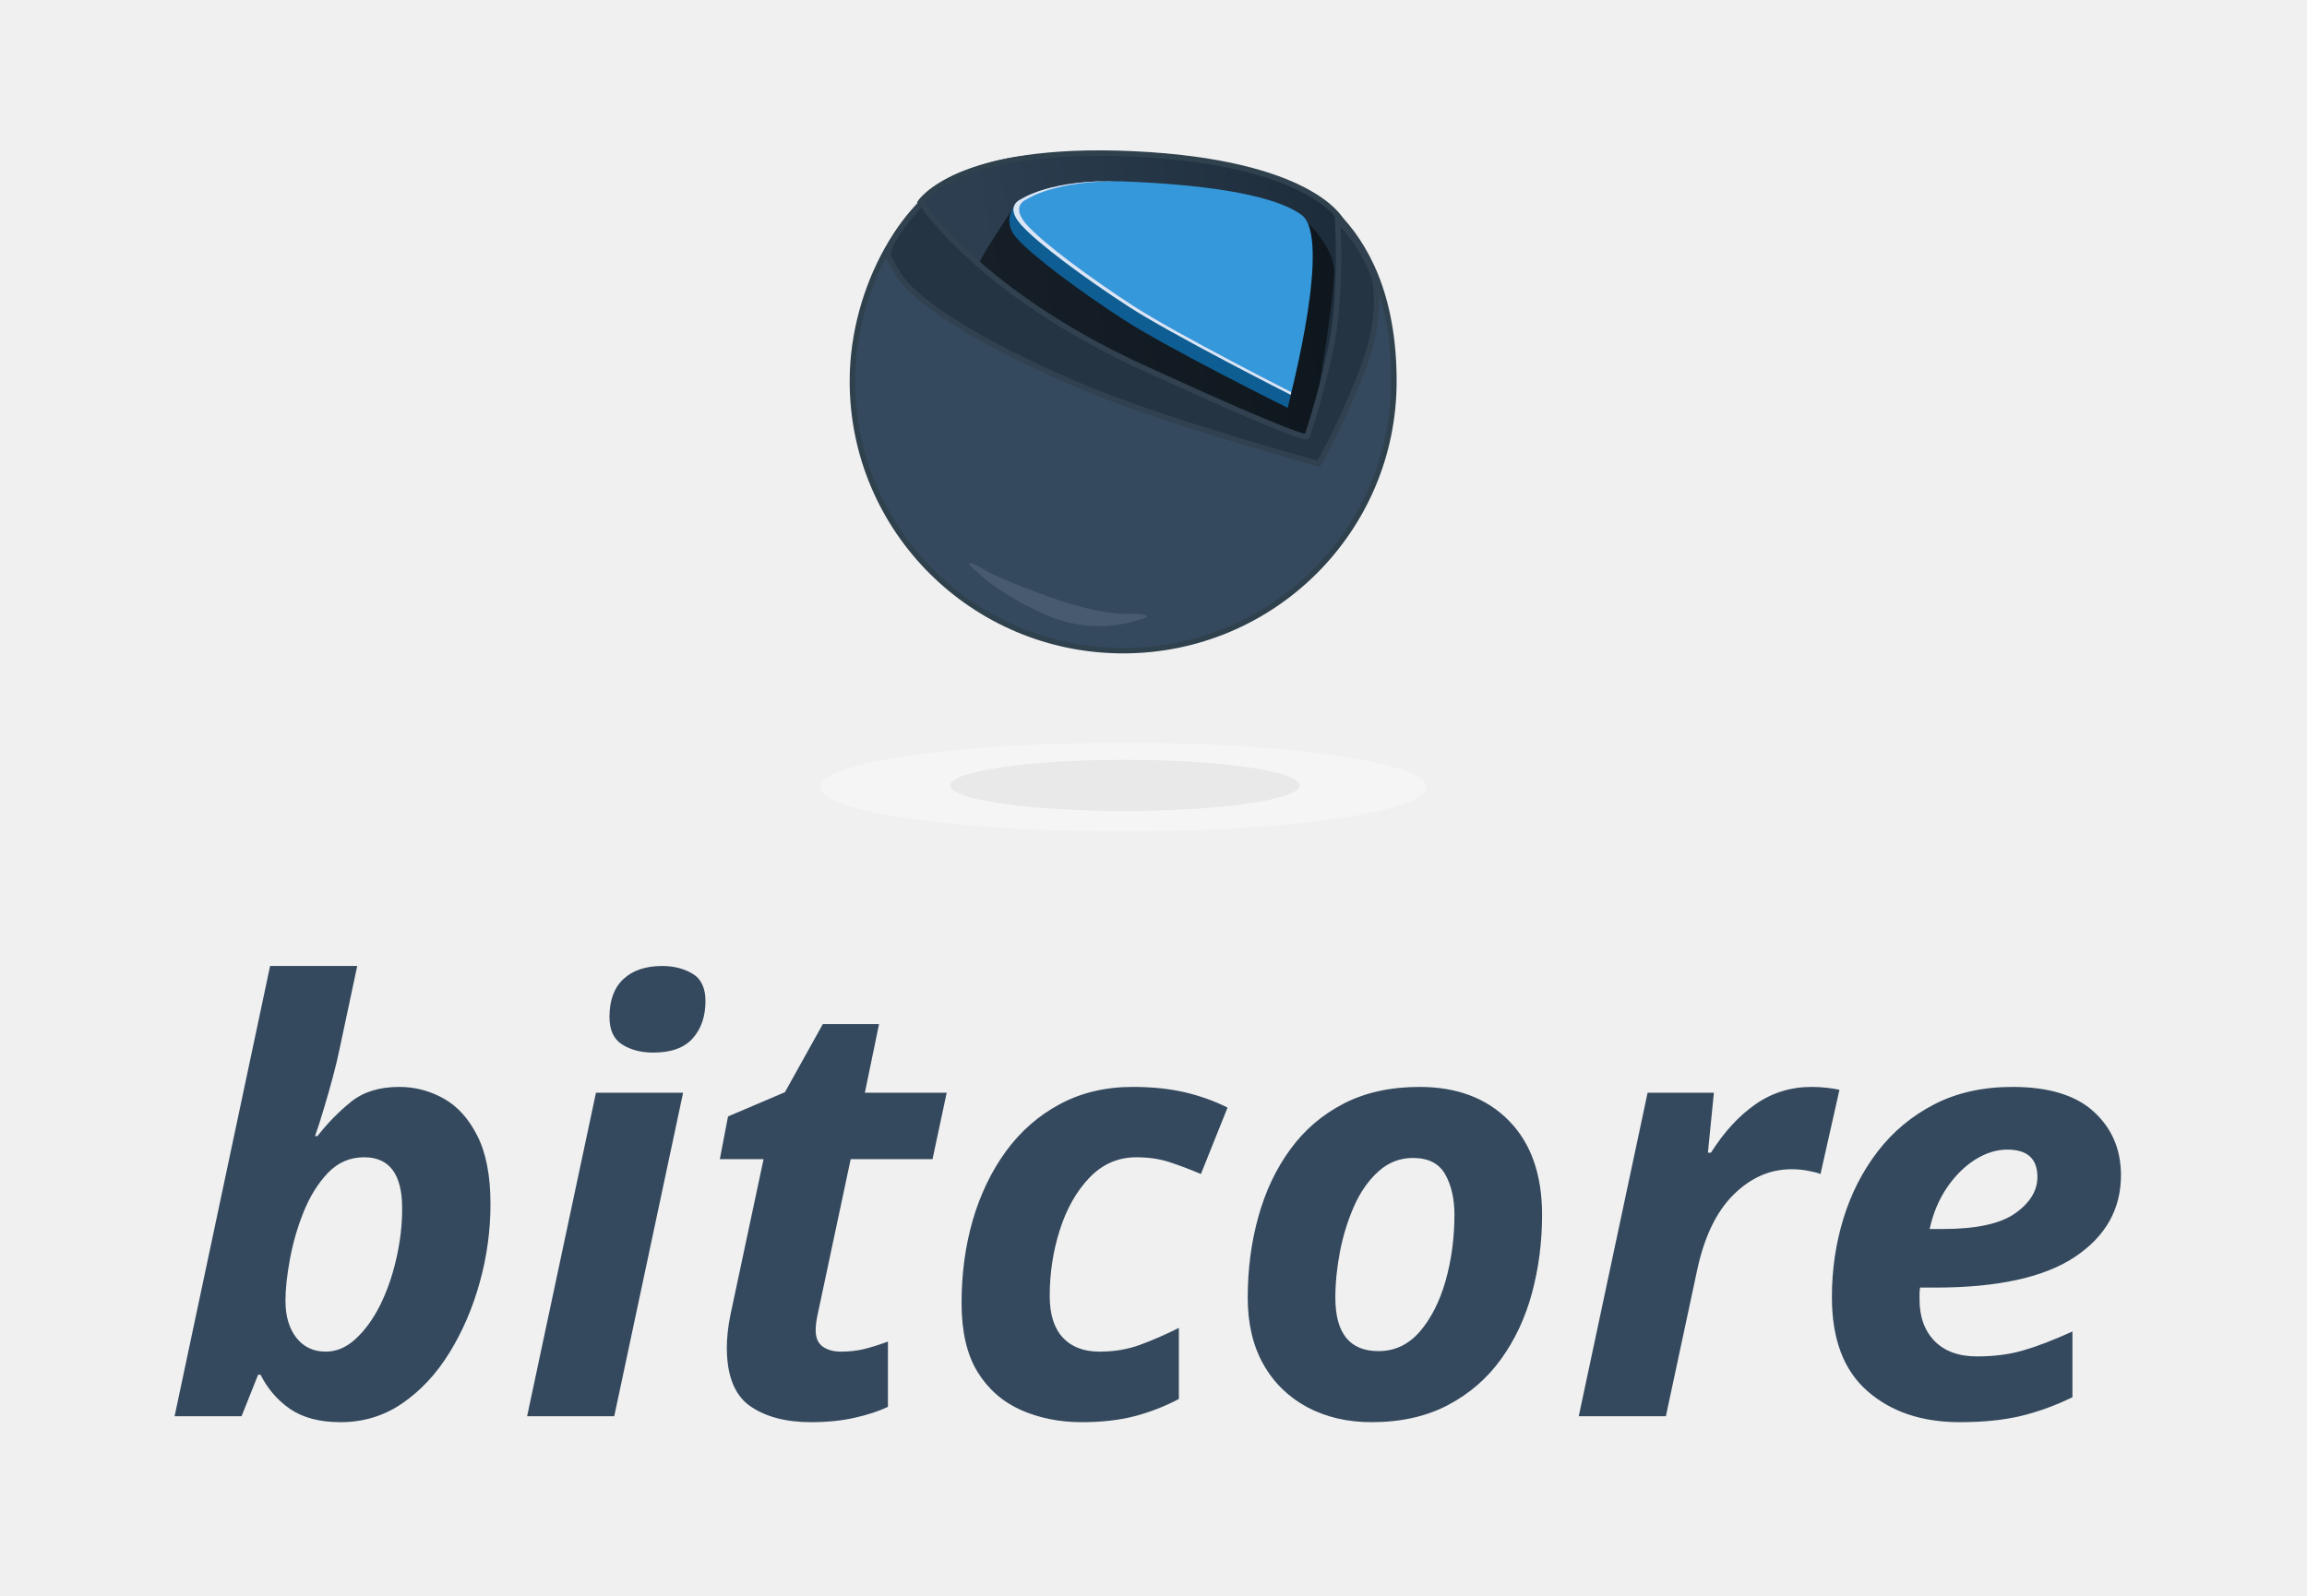
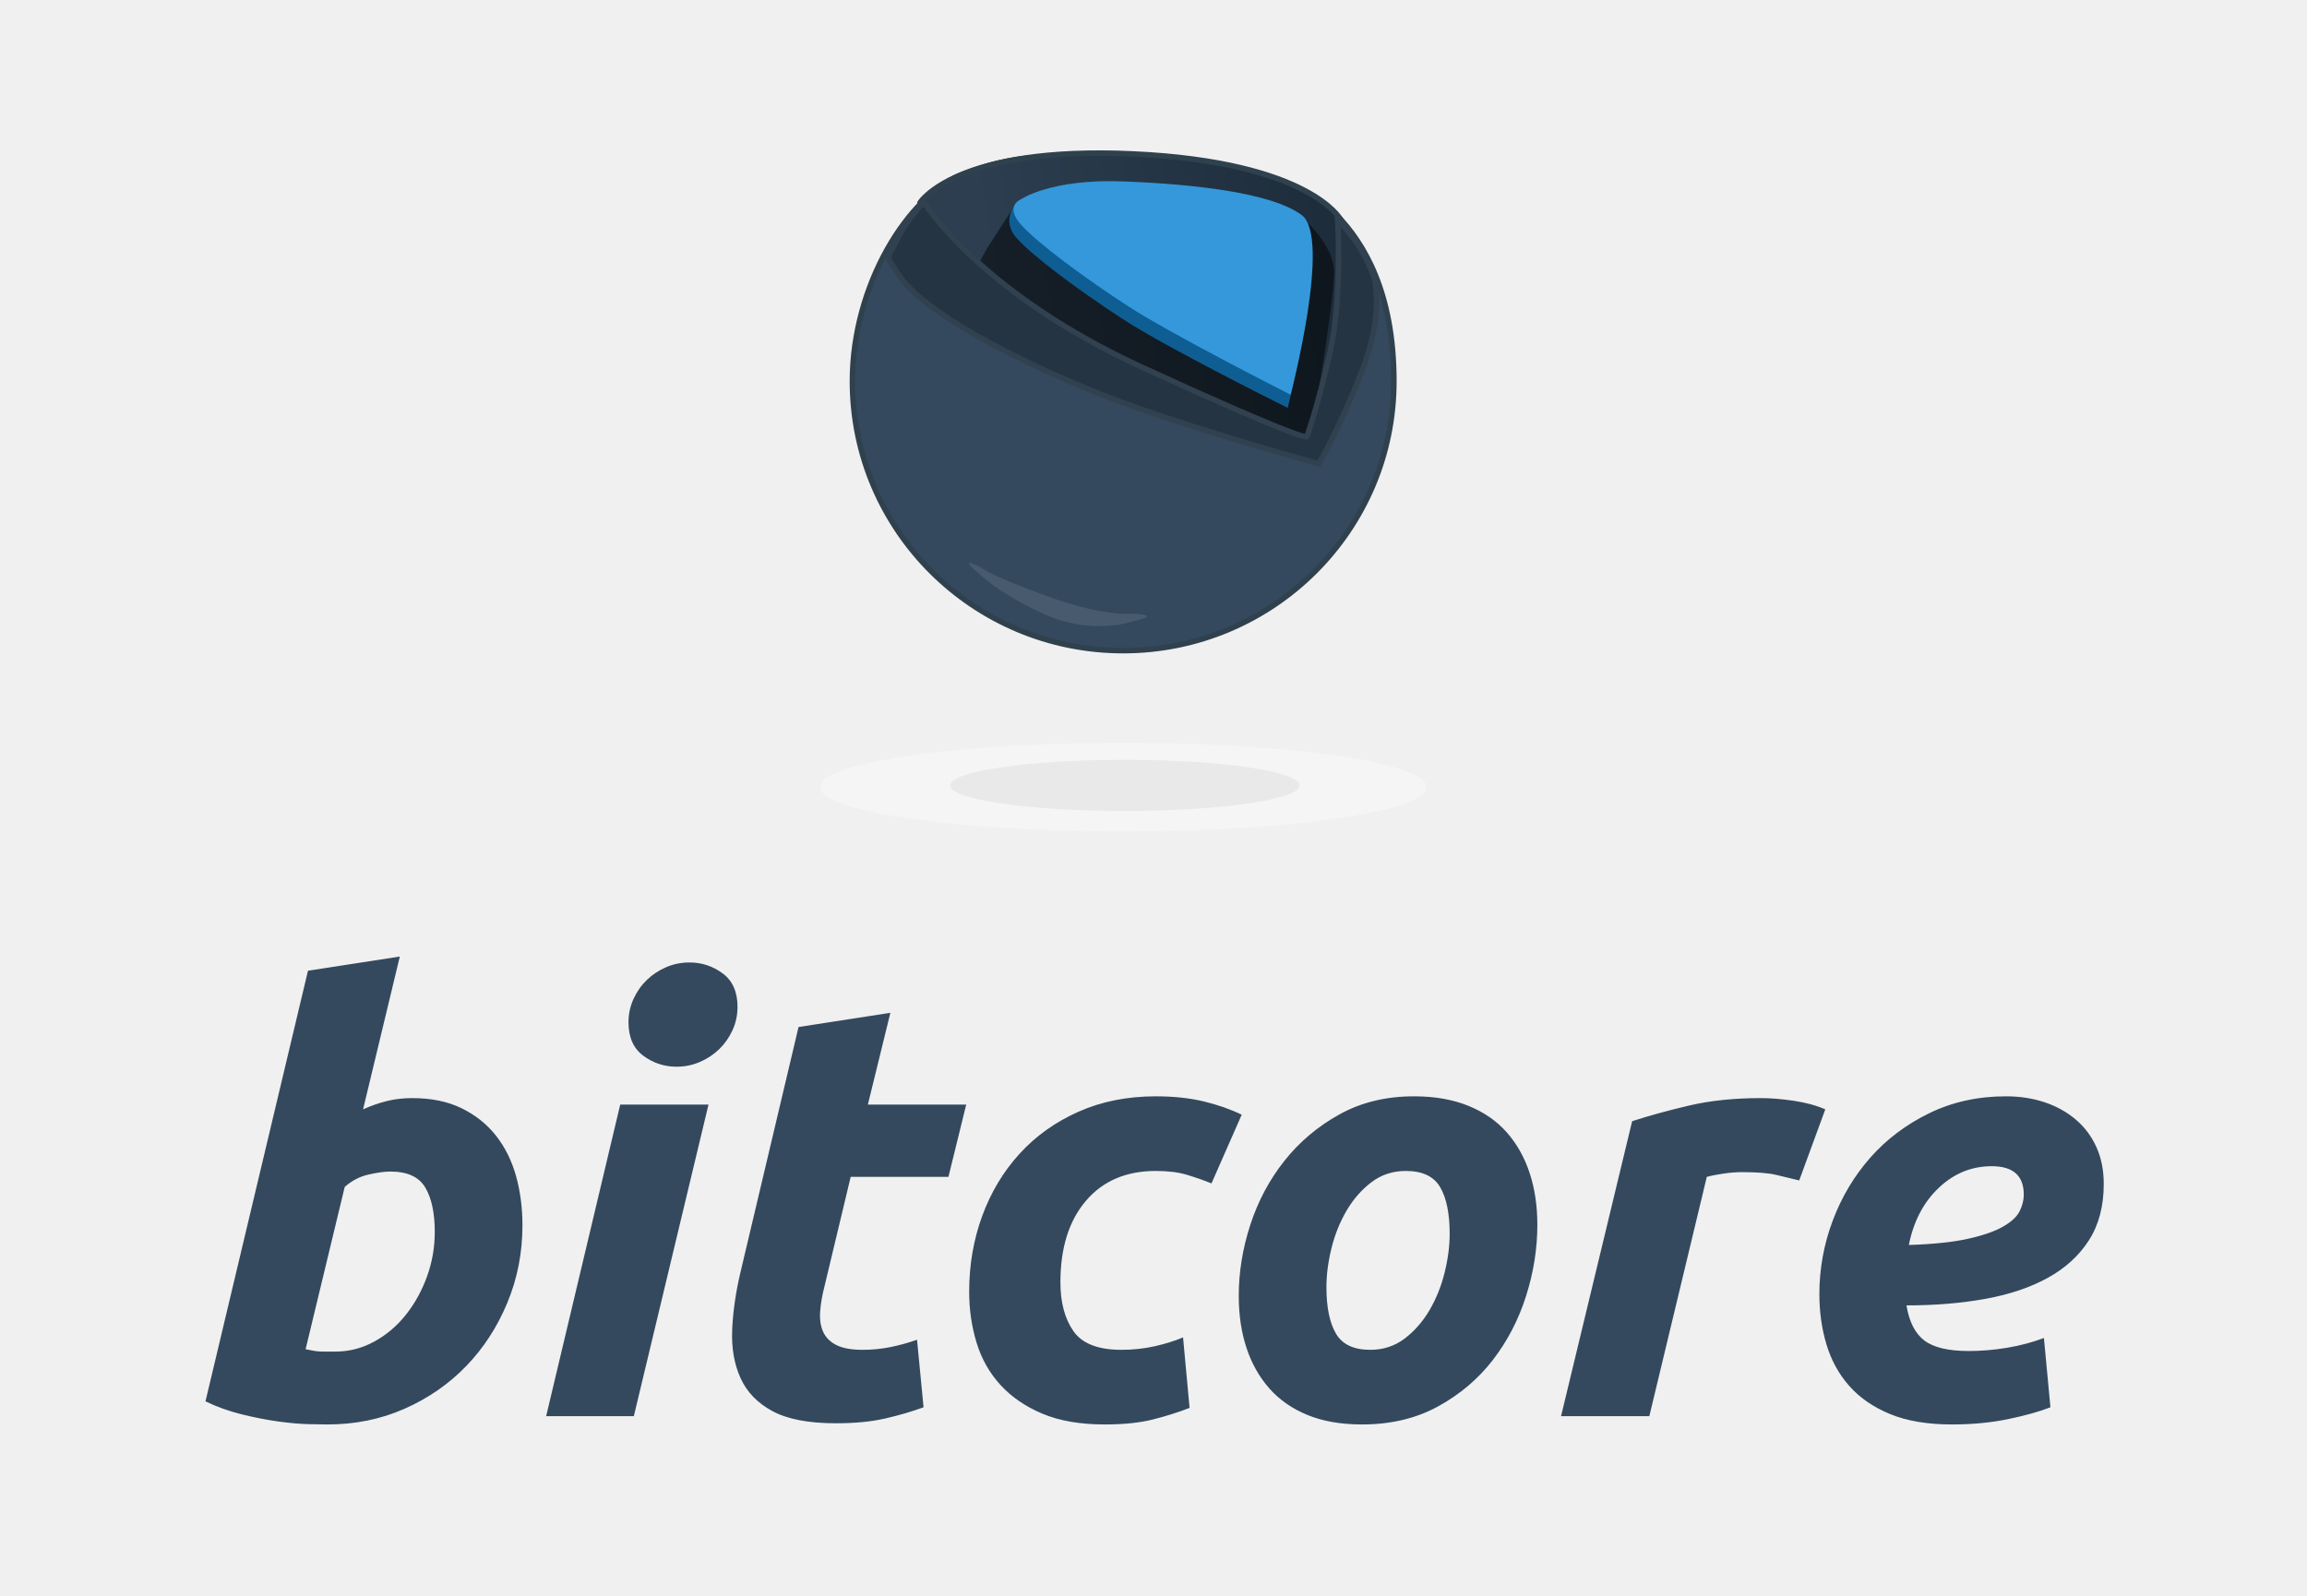
<svg xmlns="http://www.w3.org/2000/svg" width="211px" height="146px" viewBox="0 0 211 146" version="1.1">
  <description>Created with Sketch (http://www.bohemiancoding.com/sketch)</description>
  <defs>
    <linearGradient x1="15.231%" y1="37.244%" x2="136.883%" y2="24.375%" id="linearGradient-1">
      <stop stop-color="#2C3E50" offset="0%" />
      <stop stop-color="#162431" offset="100%" />
    </linearGradient>
-     <filter x="-20%" y="-20%" width="140%" height="140%" filterUnits="objectBoundingBox" id="filter-2">
-       <feOffset dx="0.5" dy="0" in="SourceAlpha" result="shadowOffsetInner1" />
-       <feGaussianBlur stdDeviation="0" in="shadowOffsetInner1" result="shadowBlurInner1" />
-       <feComposite in="shadowBlurInner1" in2="SourceAlpha" operator="arithmetic" k2="-1" k3="1" result="shadowInnerInner1" />
-       <feColorMatrix values="0 0 0 0 1   0 0 0 0 1   0 0 0 0 1  0 0 0 0.7 0" in="shadowInnerInner1" type="matrix" result="shadowMatrixInner1" />
-       <feMerge>
-         <feMergeNode in="SourceGraphic" />
-         <feMergeNode in="shadowMatrixInner1" />
-       </feMerge>
-     </filter>
  </defs>
  <g id="Page-1" stroke="none" stroke-width="1" fill="none" fill-rule="evenodd">
    <g id="Artboard-1-1" transform="translate(-508, -78)">
-       <g id="Group-copy-+-bitcore-copy" transform="translate(523, 92)">
-         <g id="Group-copy" transform="translate(60, 0)">
+       <g id="Group-copy-+-bitcore-copy" transform="translate(527, 92)">
+         <g id="Group-copy" transform="translate(56, 0)">
          <path d="M27.725,45.526 C41.401,45.526 52.488,34.491 52.488,20.877 C52.488,12.74 49.728,8.24 47.295,5.726 C44.862,3.212 35.089,0.332 27.348,0.332 C20.583,0.332 18.063,0.037 13.074,1.935 C8.085,3.833 2.961,12.049 2.961,20.877 C2.961,34.491 14.048,45.526 27.725,45.526 Z" id="Oval-6" stroke="#30414E" stroke-width="0.5" fill="#34495E" />
          <path d="M9.171,4.51 C9.171,4.51 12.476,-0.676 28.65,0.081 C44.825,0.839 47.601,6.073 47.601,6.073 L48.274,11.224 L47.601,17.327 L45.942,24.52 L44.891,27.324 L27.137,19.192 L19.908,14.686 L13.682,9.823 L10.466,6.548 L9.171,4.51 Z" id="Path-133" stroke="#30414E" stroke-width="0.5" fill="url(#linearGradient-1)" />
          <path d="M17.926,4.617 L15.275,8.718 L14.192,10.693 L29.345,21.295 L44.877,26.015 C44.877,26.015 46.977,14.187 47.019,10.923 C47.051,8.421 44.164,5.958 44.164,5.958 L44.45,14.035 L42.769,22.709 L32.255,17.391 L25.178,13.117 L18.784,8.415 L18.054,6.623 L17.926,4.617 Z" id="Path" opacity="0.5" fill="#000000" />
-           <path d="M6.83,7.748 C7.679,6.262 9.3,4.605 9.3,4.605 C9.3,4.605 14.521,12.745 29.523,19.631 C44.526,26.516 44.526,25.954 44.526,25.954 C44.526,25.954 45.604,22.946 46.685,18.024 C47.765,13.102 47.345,6.122 47.345,6.122 C47.345,6.122 48.412,7.145 49.315,8.572 C50.218,9.999 50.694,11.481 50.694,11.481 C50.694,11.481 51.639,14.639 49.55,19.987 C47.461,25.335 45.609,28.43 45.609,28.43 C45.609,28.43 32.564,24.84 25.313,21.922 C18.062,19.005 9.228,14.505 7.084,10.967 C6.06,9.277 5.981,9.235 6.83,7.748 Z" id="Path-131" stroke="#31414F" stroke-width="0.5" fill="#243443" />
+           <path d="M7,8 C8,6 9.5,4.5 9.5,4.5 C9.5,4.5 14.521,12.745 29.523,19.631 C44.526,26.516 44.526,25.954 44.526,25.954 C44.526,25.954 45.604,22.946 46.685,18.024 C47.765,13.102 47.345,6.122 47.345,6.122 C47.345,6.122 48.412,7.145 49.315,8.572 C50.218,9.999 50.694,11.481 50.694,11.481 C50.694,11.481 51.639,14.639 49.55,19.987 C47.461,25.335 45.609,28.43 45.609,28.43 C45.609,28.43 32.564,24.84 25.313,21.922 C18.062,19.005 9.228,14.505 7.084,10.967 C6.06,9.277 6,10 7,8 Z" id="Path-131" stroke="#31414F" stroke-width="0.5" fill="#243443" />
          <path d="M18.046,4.489 C18.046,4.489 23.716,3.393 30.734,3.915 C37.751,4.438 40.907,4.857 43.662,6.907 C46.416,8.957 42.774,23.315 42.774,23.315 C42.774,23.315 31.701,17.815 27.678,15.184 C23.655,12.553 19.534,9.519 17.986,7.779 C16.438,6.039 18.046,4.489 18.046,4.489 Z" id="Path-132" fill="#0E5E93" />
-           <path d="M18.382,4.23 C18.382,4.23 21.097,2.352 27.636,2.594 C34.176,2.835 41.303,3.626 44.058,5.676 C46.812,7.726 43.041,22.113 43.041,22.113 C43.041,22.113 32.111,16.573 28.168,14.009 C24.226,11.445 19.93,8.288 18.382,6.548 C16.834,4.808 18.382,4.23 18.382,4.23 Z" id="Path-132" fill="#3498DB" filter="url(#filter-2)" />
+           <path d="M18.382,4.23 C18.382,4.23 21.097,2.352 27.636,2.594 C34.176,2.835 41.303,3.626 44.058,5.676 C46.812,7.726 43.041,22.113 43.041,22.113 C43.041,22.113 32.111,16.573 28.168,14.009 C24.226,11.445 19.93,8.288 18.382,6.548 C16.834,4.808 18.382,4.23 18.382,4.23 Z" id="Path-132" fill="#3498DB" />
          <path d="M28.706,36.28 C29.482,34.822 29.258,34.675 28.141,35.892 C28.141,35.892 26.857,37.993 21.897,40.862 C16.937,43.731 16.065,43.804 16.065,43.804 C14.531,44.397 14.614,44.66 16.241,44.331 C16.241,44.331 18.944,44.125 23.158,42.038 C27.373,39.951 28.706,36.28 28.706,36.28 Z" id="Path-116" fill-opacity="0.1" fill="#FFFFFF" transform="translate(21.68533, 39.53691) rotate(50) translate(-21.68533, -39.53691) " />
          <ellipse id="Oval-6" fill="#F5F5F5" cx="27.725" cy="58.01" rx="27.725" ry="4.054" />
          <ellipse id="Oval-6" fill="#E9E9E9" cx="27.881" cy="57.854" rx="15.977" ry="2.339" />
        </g>
-         <text id="bitcore-copy" fill="#34495E" font-family="Ubuntu" font-size="54.188" font-style="italic" font-weight="bold">
-           <tspan x="0" y="115.559">bitcore</tspan>
-         </text>
+         <path d="M18.705,86.461 C20.439,86.461 21.938,86.768 23.202,87.382 C24.467,87.996 25.514,88.827 26.345,89.874 C27.176,90.922 27.79,92.15 28.188,93.559 C28.585,94.968 28.784,96.485 28.784,98.111 C28.784,100.604 28.323,102.961 27.402,105.182 C26.481,107.404 25.225,109.337 23.636,110.981 C22.046,112.624 20.168,113.925 18,114.882 C15.833,115.839 13.485,116.318 10.956,116.318 C10.631,116.318 10.062,116.309 9.249,116.291 C8.436,116.273 7.506,116.192 6.458,116.047 C5.411,115.903 4.3,115.686 3.126,115.397 C1.952,115.108 0.841,114.71 -0.207,114.205 L9.168,74.81 L17.567,73.51 L14.207,87.49 C14.93,87.165 15.652,86.912 16.375,86.731 C17.097,86.551 17.874,86.461 18.705,86.461 Z M11.66,109.653 C12.925,109.653 14.117,109.346 15.237,108.732 C16.357,108.118 17.323,107.296 18.136,106.266 C18.949,105.237 19.59,104.072 20.059,102.771 C20.529,101.471 20.764,100.116 20.764,98.707 C20.764,96.973 20.475,95.618 19.897,94.643 C19.319,93.668 18.253,93.18 16.7,93.18 C16.194,93.18 15.535,93.27 14.722,93.451 C13.909,93.631 13.178,94.011 12.527,94.589 L8.951,109.436 C9.168,109.472 9.357,109.508 9.52,109.545 C9.682,109.581 9.854,109.608 10.035,109.626 C10.215,109.644 10.432,109.653 10.685,109.653 L11.66,109.653 Z M38.971,115.559 L30.951,115.559 L37.725,87.057 L45.799,87.057 L38.971,115.559 Z M42.872,83.589 C41.753,83.589 40.741,83.254 39.838,82.586 C38.935,81.918 38.483,80.897 38.483,79.525 C38.483,78.766 38.637,78.052 38.944,77.384 C39.251,76.716 39.657,76.138 40.163,75.65 C40.669,75.162 41.256,74.774 41.924,74.485 C42.592,74.196 43.306,74.052 44.065,74.052 C45.184,74.052 46.196,74.386 47.099,75.054 C48.002,75.722 48.454,76.743 48.454,78.116 C48.454,78.874 48.3,79.588 47.993,80.256 C47.686,80.924 47.28,81.502 46.774,81.99 C46.268,82.478 45.681,82.866 45.013,83.155 C44.345,83.444 43.631,83.589 42.872,83.589 Z M54.035,79.958 L62.434,78.658 L60.375,87.057 L69.37,87.057 L67.745,93.668 L58.804,93.668 L56.419,103.638 C56.203,104.469 56.067,105.246 56.013,105.968 C55.959,106.691 56.049,107.314 56.284,107.838 C56.519,108.361 56.925,108.768 57.503,109.057 C58.081,109.346 58.876,109.49 59.887,109.49 C60.754,109.49 61.594,109.409 62.407,109.247 C63.22,109.084 64.042,108.858 64.873,108.569 L65.469,114.747 C64.385,115.144 63.211,115.487 61.947,115.776 C60.682,116.065 59.183,116.21 57.449,116.21 C54.956,116.21 53.024,115.839 51.651,115.099 C50.278,114.358 49.303,113.347 48.725,112.064 C48.147,110.782 47.894,109.31 47.966,107.648 C48.038,105.986 48.291,104.234 48.725,102.392 L54.035,79.958 Z M69.641,104.18 C69.641,101.723 70.039,99.411 70.833,97.244 C71.628,95.076 72.766,93.18 74.247,91.554 C75.728,89.929 77.526,88.646 79.639,87.707 C81.752,86.768 84.109,86.298 86.71,86.298 C88.336,86.298 89.79,86.452 91.073,86.759 C92.355,87.066 93.52,87.472 94.568,87.978 L91.804,94.264 C91.082,93.975 90.332,93.713 89.555,93.478 C88.779,93.243 87.83,93.126 86.71,93.126 C84.001,93.126 81.87,94.038 80.316,95.862 C78.763,97.686 77.986,100.17 77.986,103.313 C77.986,105.155 78.384,106.646 79.178,107.783 C79.973,108.921 81.436,109.49 83.568,109.49 C84.615,109.49 85.627,109.382 86.602,109.165 C87.577,108.948 88.444,108.678 89.203,108.352 L89.799,114.801 C88.788,115.198 87.677,115.55 86.467,115.857 C85.256,116.165 83.784,116.318 82.05,116.318 C79.81,116.318 77.914,115.993 76.361,115.343 C74.807,114.692 73.525,113.816 72.513,112.715 C71.502,111.613 70.77,110.321 70.319,108.84 C69.867,107.359 69.641,105.806 69.641,104.18 Z M105.568,116.318 C103.653,116.318 101.991,116.029 100.582,115.451 C99.174,114.873 98.009,114.06 97.087,113.013 C96.166,111.965 95.471,110.728 95.001,109.301 C94.532,107.874 94.297,106.293 94.297,104.559 C94.297,102.392 94.649,100.224 95.353,98.057 C96.058,95.889 97.096,93.938 98.469,92.204 C99.842,90.47 101.522,89.053 103.509,87.951 C105.496,86.849 107.771,86.298 110.336,86.298 C112.215,86.298 113.868,86.587 115.294,87.165 C116.721,87.743 117.895,88.556 118.817,89.603 C119.738,90.651 120.433,91.888 120.903,93.315 C121.373,94.742 121.607,96.323 121.607,98.057 C121.607,100.224 121.264,102.392 120.578,104.559 C119.891,106.727 118.88,108.678 117.543,110.412 C116.207,112.146 114.536,113.563 112.531,114.665 C110.526,115.767 108.205,116.318 105.568,116.318 Z M109.578,93.126 C108.386,93.126 107.338,93.469 106.435,94.155 C105.532,94.842 104.773,95.709 104.159,96.756 C103.545,97.804 103.084,98.951 102.777,100.197 C102.47,101.443 102.316,102.627 102.316,103.746 C102.316,105.589 102.605,107.007 103.184,108 C103.762,108.994 104.809,109.49 106.326,109.49 C107.519,109.49 108.566,109.147 109.469,108.461 C110.372,107.774 111.131,106.907 111.745,105.86 C112.359,104.812 112.82,103.665 113.127,102.419 C113.434,101.173 113.588,99.989 113.588,98.87 C113.588,97.027 113.299,95.609 112.721,94.616 C112.143,93.622 111.095,93.126 109.578,93.126 Z M145.558,93.993 C144.836,93.812 144.122,93.64 143.418,93.478 C142.714,93.315 141.675,93.234 140.302,93.234 C139.796,93.234 139.236,93.279 138.622,93.369 C138.008,93.46 137.502,93.559 137.105,93.668 L131.849,115.559 L123.775,115.559 L130.277,88.574 C131.831,88.068 133.574,87.589 135.507,87.138 C137.439,86.686 139.616,86.461 142.036,86.461 C142.939,86.461 143.942,86.542 145.044,86.704 C146.145,86.867 147.112,87.129 147.943,87.49 L145.558,93.993 Z M147.401,104.397 C147.401,102.085 147.807,99.845 148.62,97.677 C149.433,95.51 150.58,93.586 152.061,91.906 C153.542,90.227 155.339,88.872 157.453,87.842 C159.566,86.813 161.905,86.298 164.47,86.298 C165.734,86.298 166.908,86.479 167.992,86.84 C169.076,87.201 170.024,87.725 170.837,88.411 C171.65,89.098 172.282,89.938 172.734,90.931 C173.185,91.924 173.411,93.053 173.411,94.318 C173.411,96.341 172.959,98.057 172.056,99.466 C171.153,100.875 169.898,102.021 168.29,102.907 C166.683,103.792 164.777,104.433 162.573,104.83 C160.37,105.228 157.967,105.426 155.366,105.426 C155.619,106.944 156.17,108.018 157.019,108.65 C157.868,109.283 159.214,109.599 161.056,109.599 C162.212,109.599 163.386,109.499 164.578,109.301 C165.77,109.102 166.89,108.804 167.938,108.407 L168.534,114.747 C167.522,115.144 166.231,115.505 164.66,115.83 C163.088,116.155 161.381,116.318 159.539,116.318 C157.299,116.318 155.412,116.002 153.876,115.37 C152.341,114.738 151.095,113.88 150.137,112.796 C149.18,111.712 148.485,110.448 148.051,109.003 C147.618,107.558 147.401,106.022 147.401,104.397 Z M163.169,92.692 C161.327,92.692 159.71,93.351 158.32,94.67 C156.929,95.989 156.017,97.732 155.583,99.899 C157.823,99.827 159.629,99.637 161.002,99.33 C162.375,99.023 163.44,98.653 164.199,98.219 C164.958,97.786 165.463,97.316 165.716,96.81 C165.969,96.305 166.096,95.799 166.096,95.293 C166.096,93.559 165.12,92.692 163.169,92.692 Z" id="bitcore-copy" fill="#34495E" />
      </g>
    </g>
  </g>
</svg>
